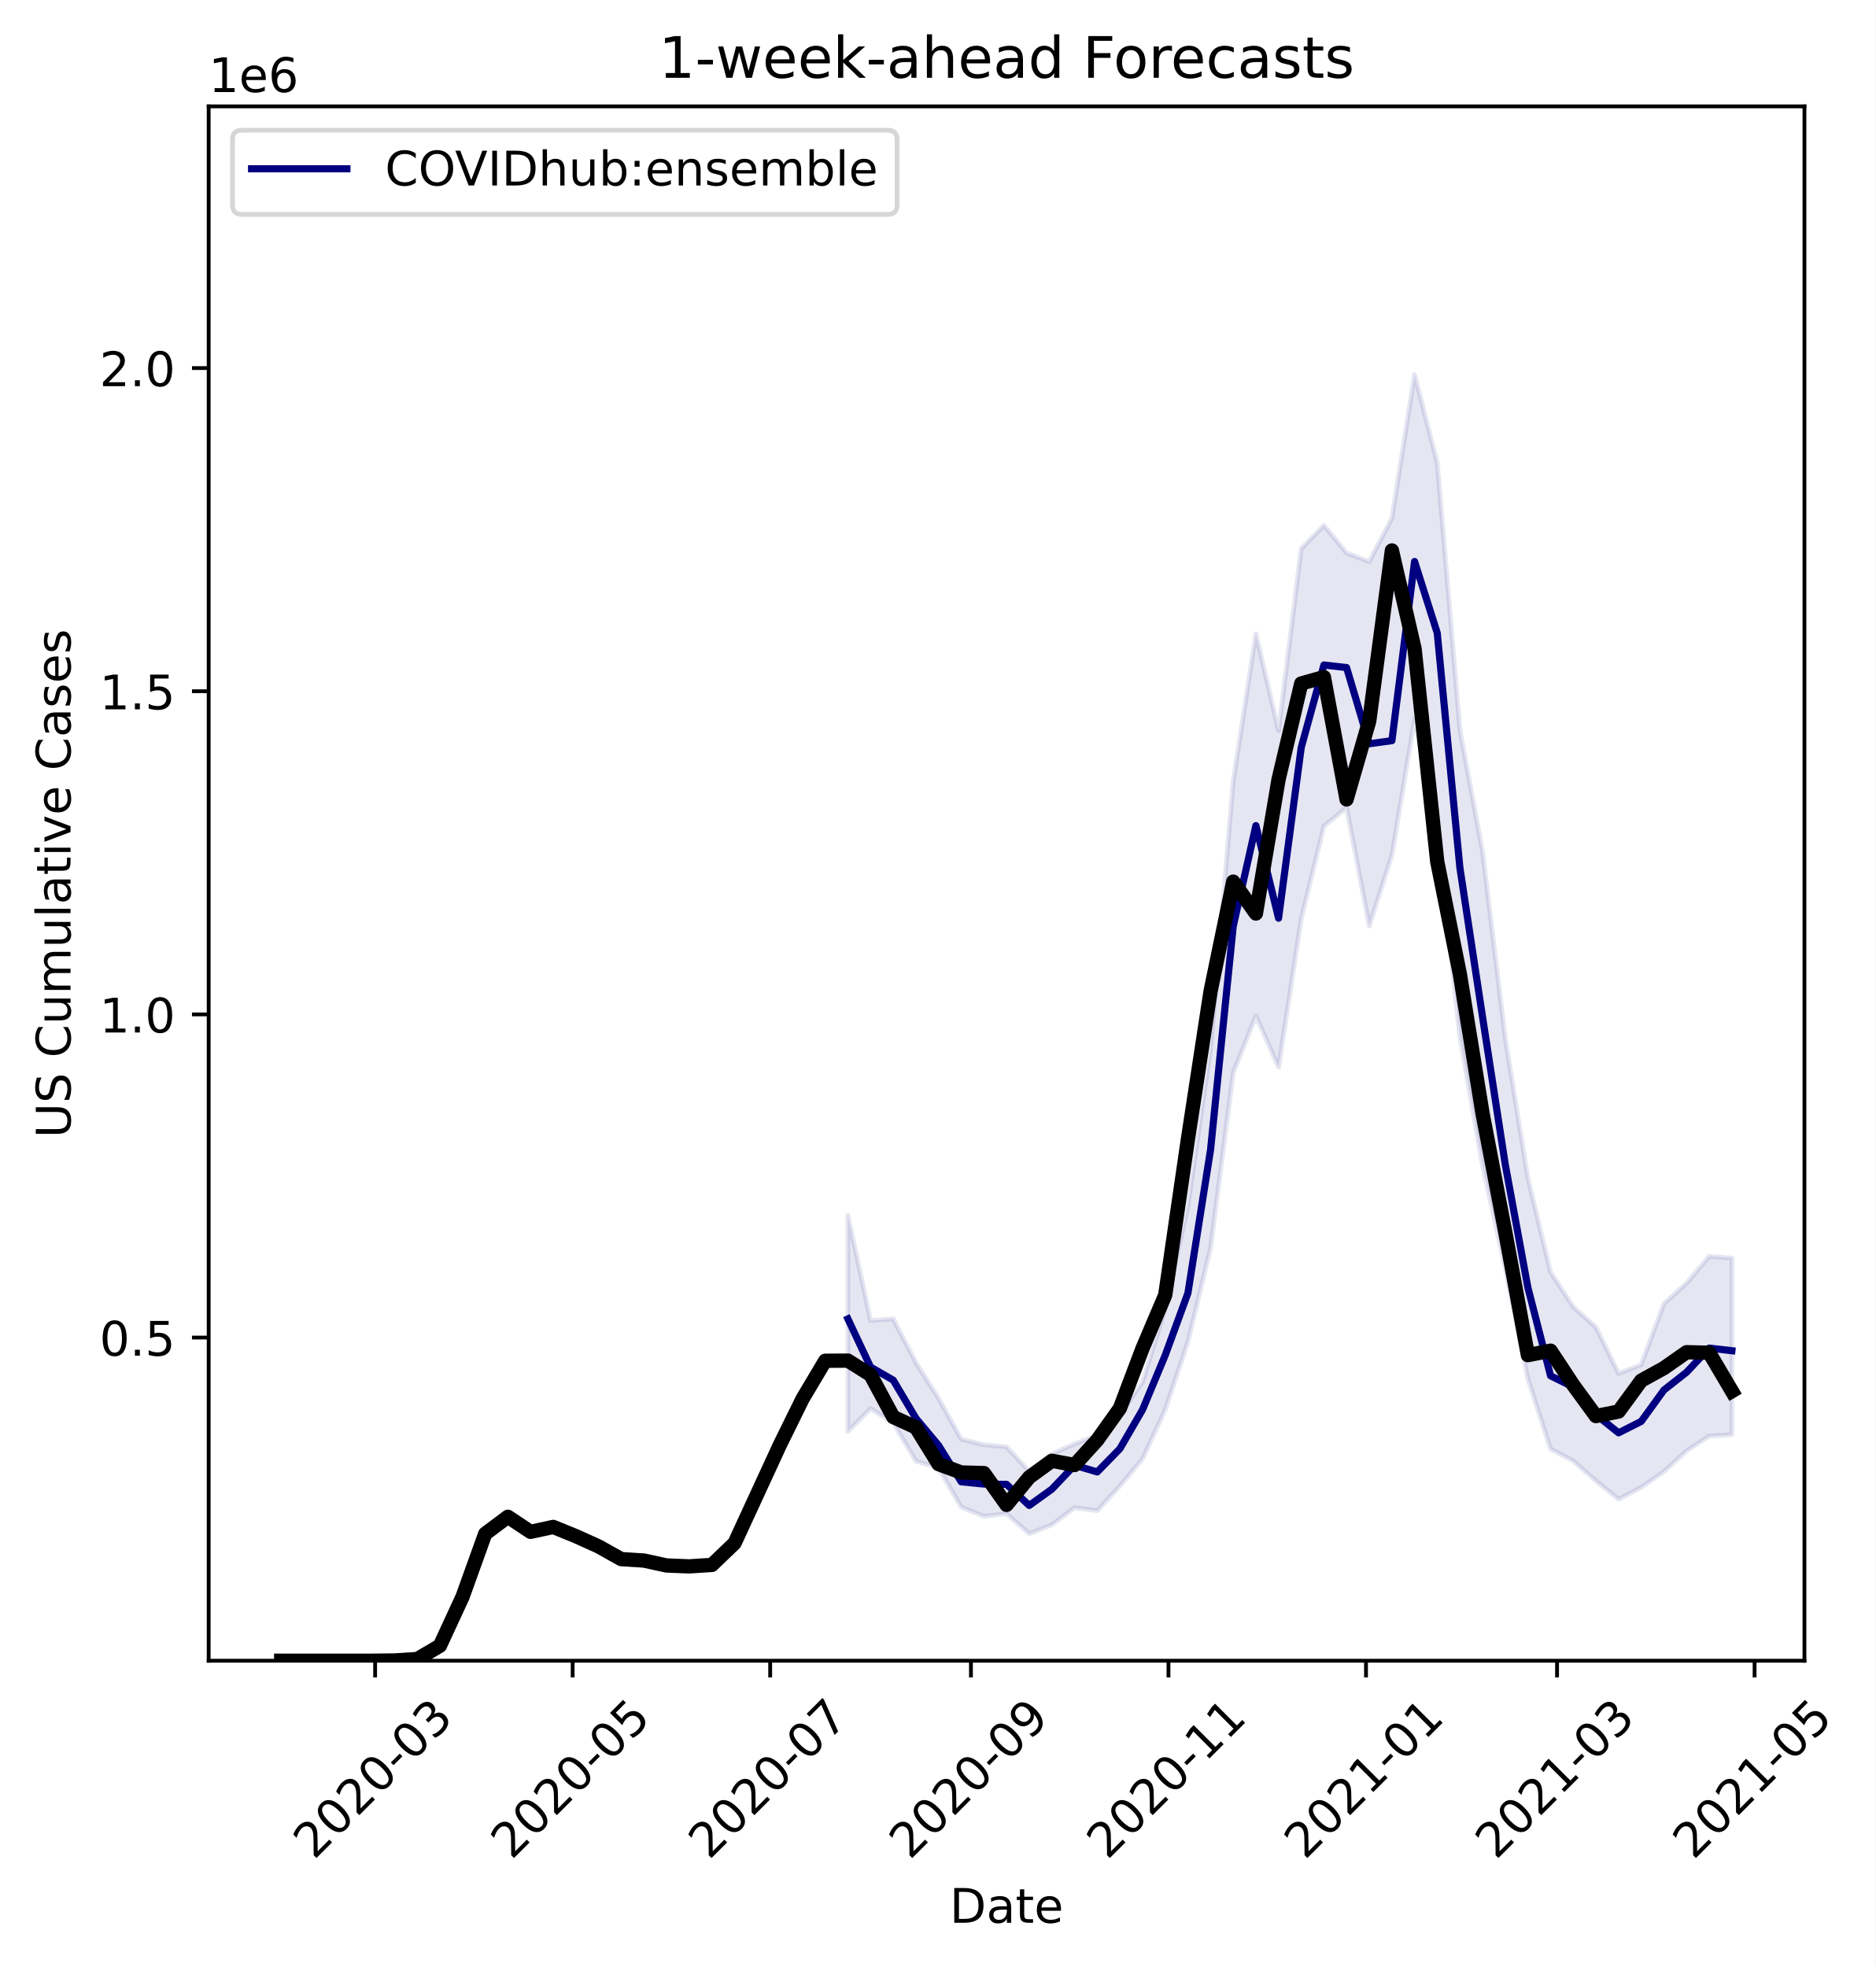
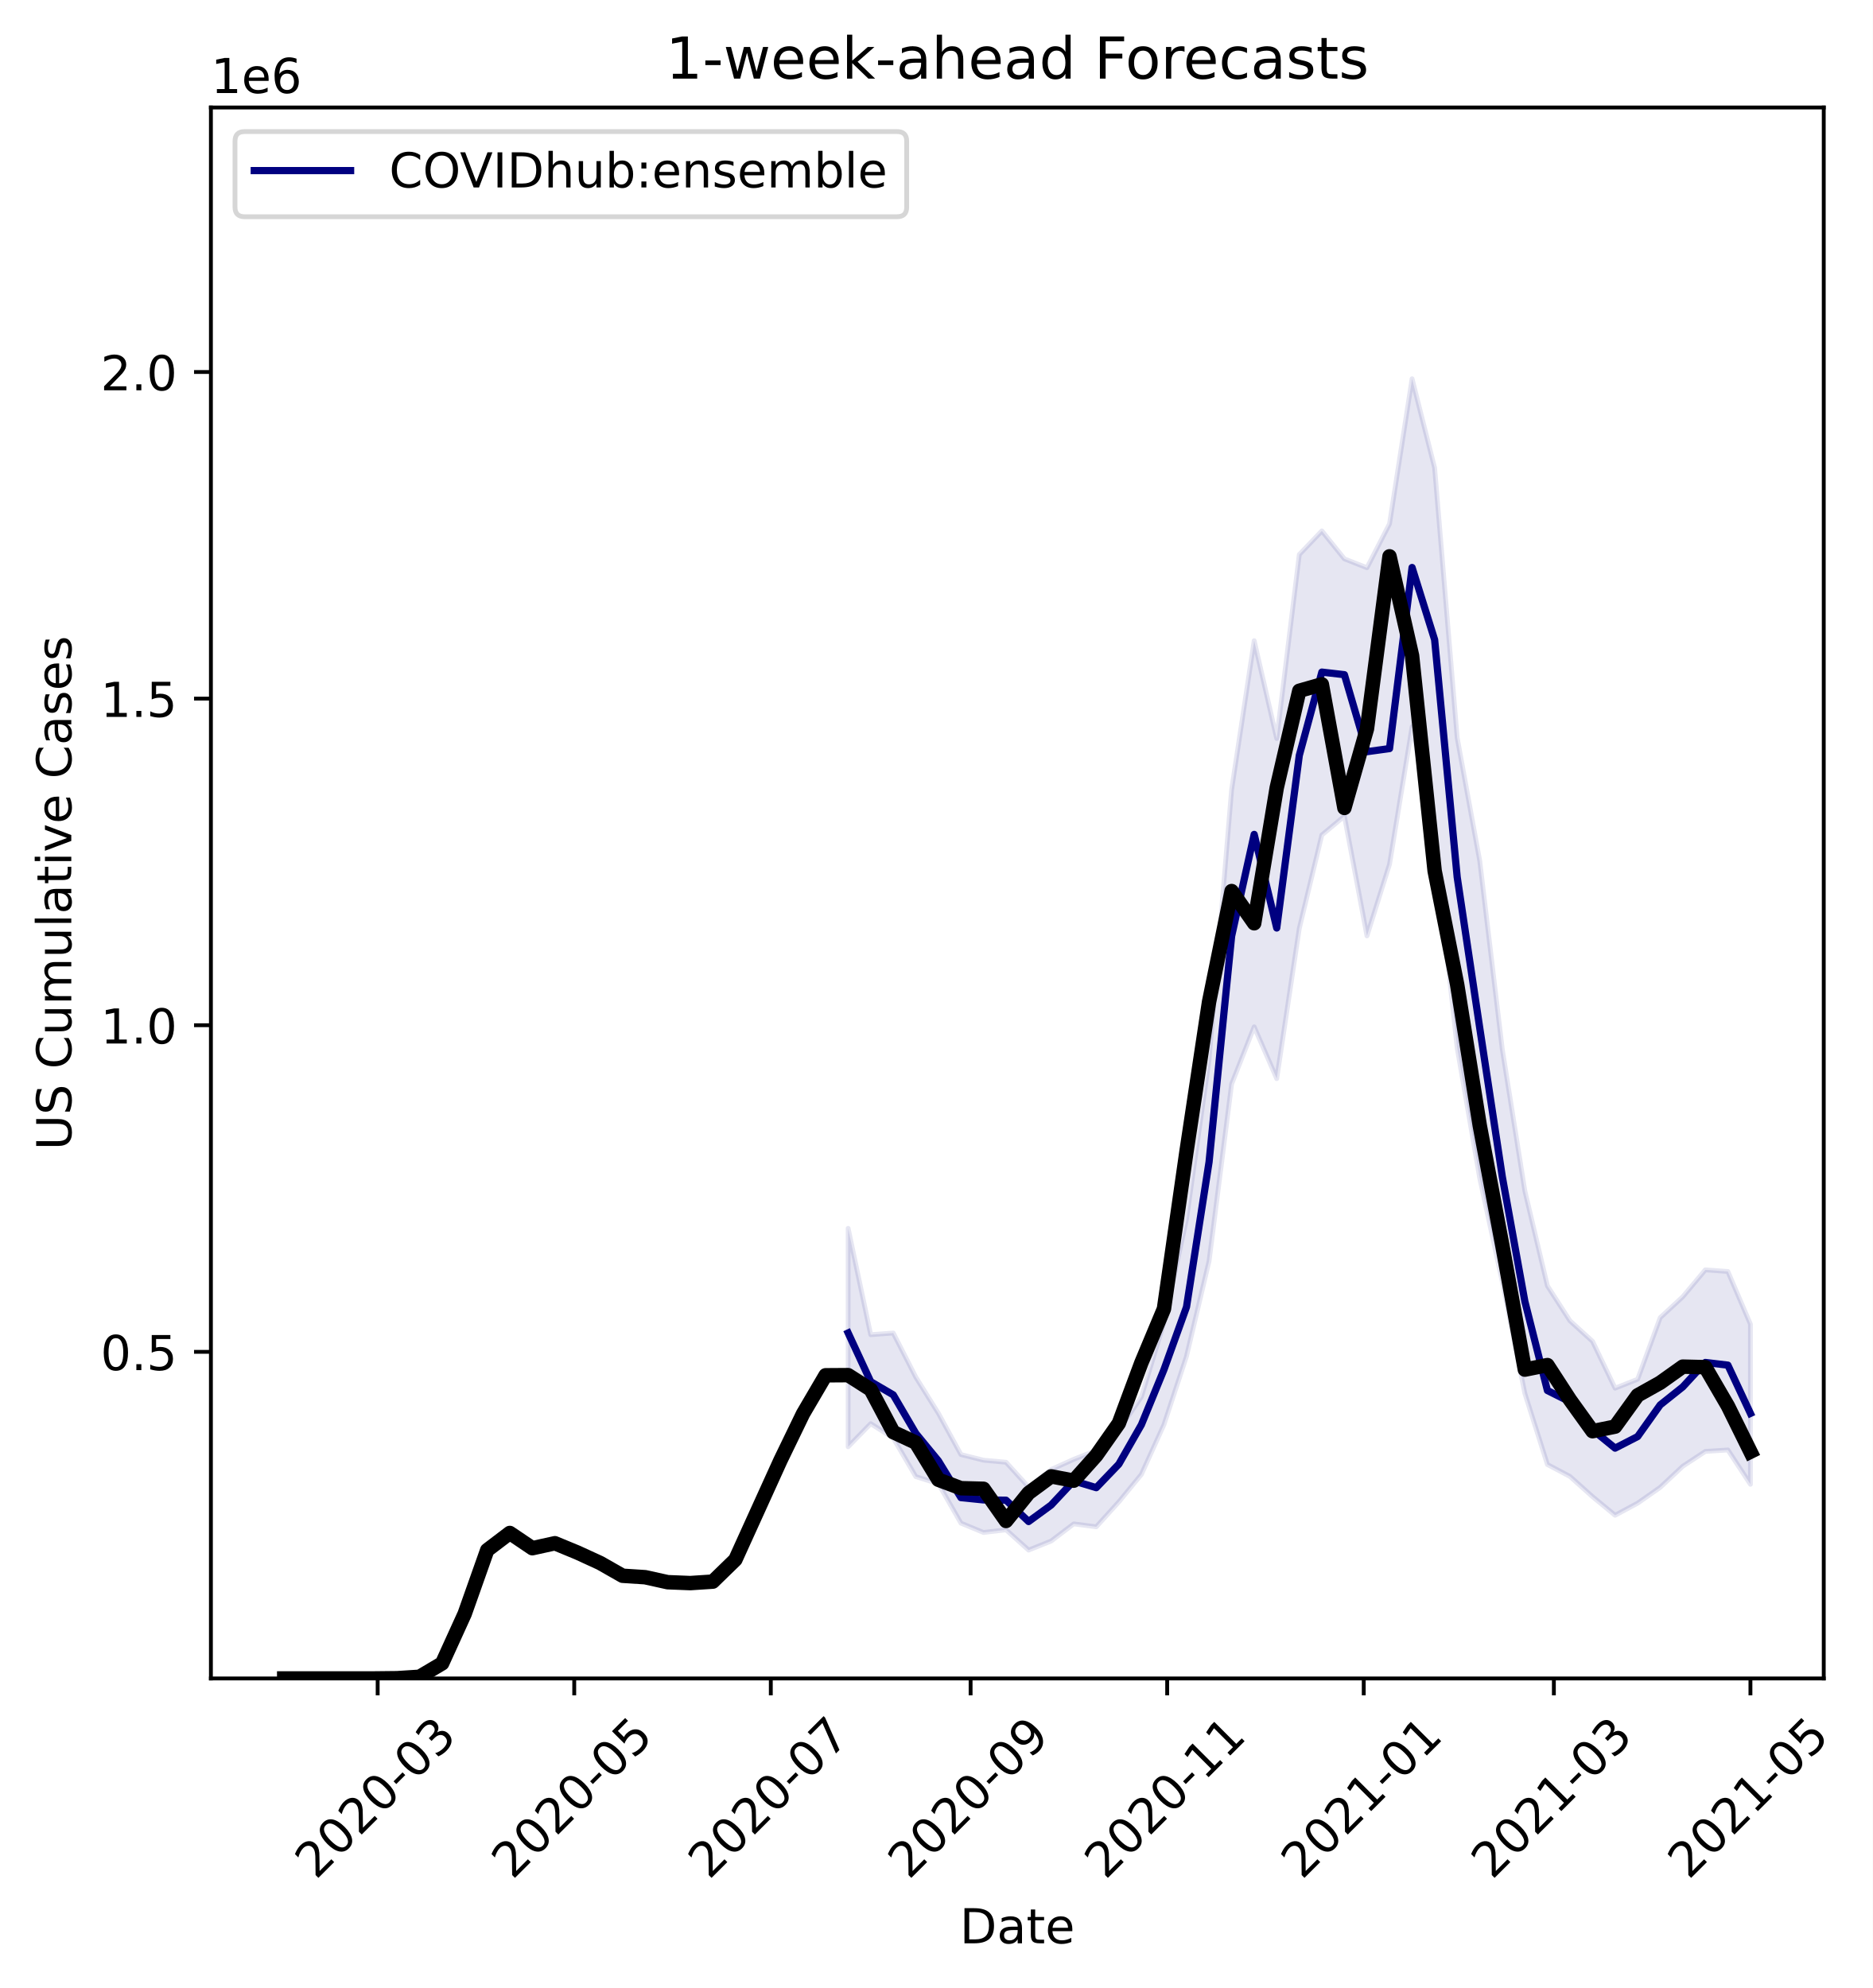
- <svg xmlns="http://www.w3.org/2000/svg" xmlns:xlink="http://www.w3.org/1999/xlink" height="412.745pt" version="1.1" viewBox="0 0 393.513 412.745" width="393.513pt">
+ <svg xmlns="http://www.w3.org/2000/svg" xmlns:xlink="http://www.w3.org/1999/xlink" height="412.745pt" version="1.1" viewBox="0 0 388.757 412.745" width="388.757pt">
  <defs>
    <style type="text/css">
*{stroke-linecap:butt;stroke-linejoin:round;}
  </style>
  </defs>
  <g id="figure_1">
    <g id="patch_1">
-       <path d="M 0 412.745  L 393.513 412.745  L 393.513 0  L 0 0  z " style="fill:#ffffff;" />
+       <path d="M 0 412.745  L 388.757 412.745  L 388.757 0  L 0 0  z " style="fill:#ffffff;" />
    </g>
    <g id="axes_1">
      <g id="patch_2">
        <path d="M 43.781 348.478  L 378.581 348.478  L 378.581 22.318  L 43.781 22.318  z " style="fill:#ffffff;" />
      </g>
      <g id="PolyCollection_1">
        <defs>
-           <path d="M 177.891 -157.714  L 177.891 -112.372  L 182.647 -117.167  L 187.403 -114.173  L 192.159 -106.17  L 196.914 -104.702  L 201.67 -96.515  L 206.426 -94.575  L 211.181 -95.128  L 215.937 -90.917  L 220.693 -92.799  L 225.448 -96.36  L 230.204 -95.753  L 234.96 -100.93  L 239.715 -106.634  L 244.471 -116.962  L 249.227 -131.155  L 253.982 -150.92  L 258.738 -187.67  L 263.494 -199.562  L 268.249 -188.794  L 273.005 -219.983  L 277.761 -239.383  L 282.516 -243.295  L 287.272 -218.435  L 292.028 -233.295  L 296.784 -261.862  L 301.539 -238.003  L 306.295 -195.177  L 311.051 -168.107  L 315.806 -146.603  L 320.562 -123.44  L 325.318 -108.684  L 330.073 -106.205  L 334.829 -102.007  L 339.585 -98.149  L 344.34 -100.663  L 349.096 -103.94  L 353.852 -108.319  L 358.607 -111.405  L 363.363 -111.704  L 363.363 -148.757  L 363.363 -148.757  L 358.607 -149.104  L 353.852 -143.515  L 349.096 -139.18  L 344.34 -126.391  L 339.585 -124.533  L 334.829 -134.264  L 330.073 -138.519  L 325.318 -145.779  L 320.562 -165.485  L 315.806 -194.884  L 311.051 -233.999  L 306.295 -259.576  L 301.539 -315.601  L 296.784 -334.113  L 292.028 -303.981  L 287.272 -294.872  L 282.516 -296.713  L 277.761 -302.519  L 273.005 -297.613  L 268.249 -259.398  L 263.494 -279.73  L 258.738 -248.793  L 253.982 -192.718  L 249.227 -159.62  L 244.471 -138.123  L 239.715 -122.75  L 234.96 -115.833  L 230.204 -111.605  L 225.448 -109.765  L 220.693 -107.646  L 215.937 -104.001  L 211.181 -109.154  L 206.426 -109.584  L 201.67 -110.758  L 196.914 -119.321  L 192.159 -126.817  L 187.403 -135.984  L 182.647 -135.639  L 177.891 -157.714  z " id="m839f151aa2" style="stroke:#000080;stroke-opacity:0.1;" />
+           <path d="M 176.062 -157.714  L 176.062 -112.372  L 180.745 -117.167  L 185.427 -114.173  L 190.11 -106.17  L 194.792 -104.702  L 199.475 -96.515  L 204.157 -94.575  L 208.84 -95.128  L 213.523 -90.917  L 218.205 -92.799  L 222.888 -96.36  L 227.57 -95.753  L 232.253 -100.93  L 236.935 -106.634  L 241.618 -116.962  L 246.3 -131.155  L 250.983 -150.92  L 255.665 -187.67  L 260.348 -199.562  L 265.03 -188.794  L 269.713 -219.983  L 274.395 -239.383  L 279.078 -243.295  L 283.76 -218.435  L 288.443 -233.295  L 293.125 -261.862  L 297.808 -238.003  L 302.49 -195.177  L 307.173 -168.107  L 311.855 -146.603  L 316.538 -123.44  L 321.22 -108.684  L 325.903 -106.205  L 330.585 -102.007  L 335.268 -98.149  L 339.95 -100.663  L 344.633 -103.94  L 349.316 -108.319  L 353.998 -111.405  L 358.681 -111.704  L 363.363 -104.575  L 363.363 -137.82  L 363.363 -137.82  L 358.681 -148.757  L 353.998 -149.104  L 349.316 -143.515  L 344.633 -139.18  L 339.95 -126.391  L 335.268 -124.533  L 330.585 -134.264  L 325.903 -138.519  L 321.22 -145.779  L 316.538 -165.485  L 311.855 -194.884  L 307.173 -233.999  L 302.49 -259.576  L 297.808 -315.601  L 293.125 -334.113  L 288.443 -303.981  L 283.76 -294.872  L 279.078 -296.713  L 274.395 -302.519  L 269.713 -297.613  L 265.03 -259.398  L 260.348 -279.73  L 255.665 -248.793  L 250.983 -192.718  L 246.3 -159.62  L 241.618 -138.123  L 236.935 -122.75  L 232.253 -115.833  L 227.57 -111.605  L 222.888 -109.765  L 218.205 -107.646  L 213.523 -104.001  L 208.84 -109.154  L 204.157 -109.584  L 199.475 -110.758  L 194.792 -119.321  L 190.11 -126.817  L 185.427 -135.984  L 180.745 -135.639  L 176.062 -157.714  z " id="m7593f3e2e0" style="stroke:#000080;stroke-opacity:0.1;" />
        </defs>
-         <g clip-path="url(#p45ef5b213b)">
-           <use style="fill:#000080;fill-opacity:0.1;stroke:#000080;stroke-opacity:0.1;" x="0" xlink:href="#m839f151aa2" y="412.745" />
+         <g clip-path="url(#p9caef041c2)">
+           <use style="fill:#000080;fill-opacity:0.1;stroke:#000080;stroke-opacity:0.1;" x="0" xlink:href="#m7593f3e2e0" y="412.745" />
        </g>
      </g>
      <g id="matplotlib.axis_1">
        <g id="xtick_1">
          <g id="line2d_1">
            <defs>
-               <path d="M 0 0  L 0 3.5  " id="mdf94b80041" style="stroke:#000000;stroke-width:0.8;" />
-             </defs>
-             <g>
-               <use style="stroke:#000000;stroke-width:0.8;" x="78.702" xlink:href="#mdf94b80041" y="348.478" />
+               <path d="M 0 0  L 0 3.5  " id="m4b8c691e46" style="stroke:#000000;stroke-width:0.8;" />
+             </defs>
+             <g>
+               <use style="stroke:#000000;stroke-width:0.8;" x="78.398" xlink:href="#m4b8c691e46" y="348.478" />
            </g>
          </g>
          <g id="text_1">
            <defs>
              <path d="M 19.188 8.297  L 53.609 8.297  L 53.609 0  L 7.328 0  L 7.328 8.297  Q 12.938 14.109 22.625 23.891  Q 32.328 33.688 34.812 36.531  Q 39.547 41.844 41.422 45.531  Q 43.312 49.219 43.312 52.781  Q 43.312 58.594 39.234 62.25  Q 35.156 65.922 28.609 65.922  Q 23.969 65.922 18.812 64.312  Q 13.672 62.703 7.812 59.422  L 7.812 69.391  Q 13.766 71.781 18.938 73  Q 24.125 74.219 28.422 74.219  Q 39.75 74.219 46.484 68.547  Q 53.219 62.891 53.219 53.422  Q 53.219 48.922 51.531 44.891  Q 49.859 40.875 45.406 35.406  Q 44.188 33.984 37.641 27.219  Q 31.109 20.453 19.188 8.297  z " id="DejaVuSans-50" />
              <path d="M 31.781 66.406  Q 24.172 66.406 20.328 58.906  Q 16.5 51.422 16.5 36.375  Q 16.5 21.391 20.328 13.891  Q 24.172 6.391 31.781 6.391  Q 39.453 6.391 43.281 13.891  Q 47.125 21.391 47.125 36.375  Q 47.125 51.422 43.281 58.906  Q 39.453 66.406 31.781 66.406  z M 31.781 74.219  Q 44.047 74.219 50.516 64.516  Q 56.984 54.828 56.984 36.375  Q 56.984 17.969 50.516 8.266  Q 44.047 -1.422 31.781 -1.422  Q 19.531 -1.422 13.062 8.266  Q 6.594 17.969 6.594 36.375  Q 6.594 54.828 13.062 64.516  Q 19.531 74.219 31.781 74.219  z " id="DejaVuSans-48" />
              <path d="M 4.891 31.391  L 31.203 31.391  L 31.203 23.391  L 4.891 23.391  z " id="DejaVuSans-45" />
              <path d="M 40.578 39.312  Q 47.656 37.797 51.625 33  Q 55.609 28.219 55.609 21.188  Q 55.609 10.406 48.188 4.484  Q 40.766 -1.422 27.094 -1.422  Q 22.516 -1.422 17.656 -0.516  Q 12.797 0.391 7.625 2.203  L 7.625 11.719  Q 11.719 9.328 16.594 8.109  Q 21.484 6.891 26.812 6.891  Q 36.078 6.891 40.938 10.547  Q 45.797 14.203 45.797 21.188  Q 45.797 27.641 41.281 31.266  Q 36.766 34.906 28.719 34.906  L 20.219 34.906  L 20.219 43.016  L 29.109 43.016  Q 36.375 43.016 40.234 45.922  Q 44.094 48.828 44.094 54.297  Q 44.094 59.906 40.109 62.906  Q 36.141 65.922 28.719 65.922  Q 24.656 65.922 20.016 65.031  Q 15.375 64.156 9.812 62.312  L 9.812 71.094  Q 15.438 72.656 20.344 73.438  Q 25.25 74.219 29.594 74.219  Q 40.828 74.219 47.359 69.109  Q 53.906 64.016 53.906 55.328  Q 53.906 49.266 50.438 45.094  Q 46.969 40.922 40.578 39.312  z " id="DejaVuSans-51" />
            </defs>
-             <g transform="translate(65.88026 390.3959)rotate(-45)scale(0.1 -0.1)">
+             <g transform="translate(65.57715 390.3959)rotate(-45)scale(0.1 -0.1)">
              <use xlink:href="#DejaVuSans-50" />
              <use x="63.623" xlink:href="#DejaVuSans-48" />
              <use x="127.246" xlink:href="#DejaVuSans-50" />
              <use x="190.869" xlink:href="#DejaVuSans-48" />
              <use x="254.492" xlink:href="#DejaVuSans-45" />
              <use x="290.576" xlink:href="#DejaVuSans-48" />
              <use x="354.199" xlink:href="#DejaVuSans-51" />
            </g>
          </g>
        </g>
        <g id="xtick_2">
          <g id="line2d_2">
            <g>
-               <use style="stroke:#000000;stroke-width:0.8;" x="120.144" xlink:href="#mdf94b80041" y="348.478" />
+               <use style="stroke:#000000;stroke-width:0.8;" x="119.203" xlink:href="#m4b8c691e46" y="348.478" />
            </g>
          </g>
          <g id="text_2">
            <defs>
              <path d="M 10.797 72.906  L 49.516 72.906  L 49.516 64.594  L 19.828 64.594  L 19.828 46.734  Q 21.969 47.469 24.109 47.828  Q 26.266 48.188 28.422 48.188  Q 40.625 48.188 47.75 41.5  Q 54.891 34.812 54.891 23.391  Q 54.891 11.625 47.562 5.094  Q 40.234 -1.422 26.906 -1.422  Q 22.312 -1.422 17.547 -0.641  Q 12.797 0.141 7.719 1.703  L 7.719 11.625  Q 12.109 9.234 16.797 8.062  Q 21.484 6.891 26.703 6.891  Q 35.156 6.891 40.078 11.328  Q 45.016 15.766 45.016 23.391  Q 45.016 31 40.078 35.438  Q 35.156 39.891 26.703 39.891  Q 22.75 39.891 18.812 39.016  Q 14.891 38.141 10.797 36.281  z " id="DejaVuSans-53" />
            </defs>
-             <g transform="translate(107.3226 390.3959)rotate(-45)scale(0.1 -0.1)">
+             <g transform="translate(106.3819 390.3959)rotate(-45)scale(0.1 -0.1)">
              <use xlink:href="#DejaVuSans-50" />
              <use x="63.623" xlink:href="#DejaVuSans-48" />
              <use x="127.246" xlink:href="#DejaVuSans-50" />
              <use x="190.869" xlink:href="#DejaVuSans-48" />
              <use x="254.492" xlink:href="#DejaVuSans-45" />
              <use x="290.576" xlink:href="#DejaVuSans-48" />
              <use x="354.199" xlink:href="#DejaVuSans-53" />
            </g>
          </g>
        </g>
        <g id="xtick_3">
          <g id="line2d_3">
            <g>
-               <use style="stroke:#000000;stroke-width:0.8;" x="161.586" xlink:href="#mdf94b80041" y="348.478" />
+               <use style="stroke:#000000;stroke-width:0.8;" x="160.008" xlink:href="#m4b8c691e46" y="348.478" />
            </g>
          </g>
          <g id="text_3">
            <defs>
              <path d="M 8.203 72.906  L 55.078 72.906  L 55.078 68.703  L 28.609 0  L 18.312 0  L 43.219 64.594  L 8.203 64.594  z " id="DejaVuSans-55" />
            </defs>
-             <g transform="translate(148.765 390.3959)rotate(-45)scale(0.1 -0.1)">
+             <g transform="translate(147.1867 390.3959)rotate(-45)scale(0.1 -0.1)">
              <use xlink:href="#DejaVuSans-50" />
              <use x="63.623" xlink:href="#DejaVuSans-48" />
              <use x="127.246" xlink:href="#DejaVuSans-50" />
              <use x="190.869" xlink:href="#DejaVuSans-48" />
              <use x="254.492" xlink:href="#DejaVuSans-45" />
              <use x="290.576" xlink:href="#DejaVuSans-48" />
              <use x="354.199" xlink:href="#DejaVuSans-55" />
            </g>
          </g>
        </g>
        <g id="xtick_4">
          <g id="line2d_4">
            <g>
-               <use style="stroke:#000000;stroke-width:0.8;" x="203.708" xlink:href="#mdf94b80041" y="348.478" />
+               <use style="stroke:#000000;stroke-width:0.8;" x="201.482" xlink:href="#m4b8c691e46" y="348.478" />
            </g>
          </g>
          <g id="text_4">
            <defs>
              <path d="M 10.984 1.516  L 10.984 10.5  Q 14.703 8.734 18.5 7.812  Q 22.312 6.891 25.984 6.891  Q 35.75 6.891 40.891 13.453  Q 46.047 20.016 46.781 33.406  Q 43.953 29.203 39.594 26.953  Q 35.25 24.703 29.984 24.703  Q 19.047 24.703 12.672 31.312  Q 6.297 37.938 6.297 49.422  Q 6.297 60.641 12.938 67.422  Q 19.578 74.219 30.609 74.219  Q 43.266 74.219 49.922 64.516  Q 56.594 54.828 56.594 36.375  Q 56.594 19.141 48.406 8.859  Q 40.234 -1.422 26.422 -1.422  Q 22.703 -1.422 18.891 -0.688  Q 15.094 0.047 10.984 1.516  z M 30.609 32.422  Q 37.25 32.422 41.125 36.953  Q 45.016 41.5 45.016 49.422  Q 45.016 57.281 41.125 61.844  Q 37.25 66.406 30.609 66.406  Q 23.969 66.406 20.094 61.844  Q 16.219 57.281 16.219 49.422  Q 16.219 41.5 20.094 36.953  Q 23.969 32.422 30.609 32.422  z " id="DejaVuSans-57" />
            </defs>
-             <g transform="translate(190.8868 390.3959)rotate(-45)scale(0.1 -0.1)">
+             <g transform="translate(188.6605 390.3959)rotate(-45)scale(0.1 -0.1)">
              <use xlink:href="#DejaVuSans-50" />
              <use x="63.623" xlink:href="#DejaVuSans-48" />
              <use x="127.246" xlink:href="#DejaVuSans-50" />
              <use x="190.869" xlink:href="#DejaVuSans-48" />
              <use x="254.492" xlink:href="#DejaVuSans-45" />
              <use x="290.576" xlink:href="#DejaVuSans-48" />
              <use x="354.199" xlink:href="#DejaVuSans-57" />
            </g>
          </g>
        </g>
        <g id="xtick_5">
          <g id="line2d_5">
            <g>
-               <use style="stroke:#000000;stroke-width:0.8;" x="245.15" xlink:href="#mdf94b80041" y="348.478" />
+               <use style="stroke:#000000;stroke-width:0.8;" x="242.287" xlink:href="#m4b8c691e46" y="348.478" />
            </g>
          </g>
          <g id="text_5">
            <defs>
              <path d="M 12.406 8.297  L 28.516 8.297  L 28.516 63.922  L 10.984 60.406  L 10.984 69.391  L 28.422 72.906  L 38.281 72.906  L 38.281 8.297  L 54.391 8.297  L 54.391 0  L 12.406 0  z " id="DejaVuSans-49" />
            </defs>
-             <g transform="translate(232.3291 390.3959)rotate(-45)scale(0.1 -0.1)">
+             <g transform="translate(229.4653 390.3959)rotate(-45)scale(0.1 -0.1)">
              <use xlink:href="#DejaVuSans-50" />
              <use x="63.623" xlink:href="#DejaVuSans-48" />
              <use x="127.246" xlink:href="#DejaVuSans-50" />
              <use x="190.869" xlink:href="#DejaVuSans-48" />
              <use x="254.492" xlink:href="#DejaVuSans-45" />
              <use x="290.576" xlink:href="#DejaVuSans-49" />
              <use x="354.199" xlink:href="#DejaVuSans-49" />
            </g>
          </g>
        </g>
        <g id="xtick_6">
          <g id="line2d_6">
            <g>
-               <use style="stroke:#000000;stroke-width:0.8;" x="286.593" xlink:href="#mdf94b80041" y="348.478" />
+               <use style="stroke:#000000;stroke-width:0.8;" x="283.091" xlink:href="#m4b8c691e46" y="348.478" />
            </g>
          </g>
          <g id="text_6">
-             <g transform="translate(273.7715 390.3959)rotate(-45)scale(0.1 -0.1)">
+             <g transform="translate(270.2701 390.3959)rotate(-45)scale(0.1 -0.1)">
              <use xlink:href="#DejaVuSans-50" />
              <use x="63.623" xlink:href="#DejaVuSans-48" />
              <use x="127.246" xlink:href="#DejaVuSans-50" />
              <use x="190.869" xlink:href="#DejaVuSans-49" />
              <use x="254.492" xlink:href="#DejaVuSans-45" />
              <use x="290.576" xlink:href="#DejaVuSans-48" />
              <use x="354.199" xlink:href="#DejaVuSans-49" />
            </g>
          </g>
        </g>
        <g id="xtick_7">
          <g id="line2d_7">
            <g>
-               <use style="stroke:#000000;stroke-width:0.8;" x="326.676" xlink:href="#mdf94b80041" y="348.478" />
+               <use style="stroke:#000000;stroke-width:0.8;" x="322.558" xlink:href="#m4b8c691e46" y="348.478" />
            </g>
          </g>
          <g id="text_7">
-             <g transform="translate(313.8551 390.3959)rotate(-45)scale(0.1 -0.1)">
+             <g transform="translate(309.737 390.3959)rotate(-45)scale(0.1 -0.1)">
              <use xlink:href="#DejaVuSans-50" />
              <use x="63.623" xlink:href="#DejaVuSans-48" />
              <use x="127.246" xlink:href="#DejaVuSans-50" />
              <use x="190.869" xlink:href="#DejaVuSans-49" />
              <use x="254.492" xlink:href="#DejaVuSans-45" />
              <use x="290.576" xlink:href="#DejaVuSans-48" />
              <use x="354.199" xlink:href="#DejaVuSans-51" />
            </g>
          </g>
        </g>
        <g id="xtick_8">
          <g id="line2d_8">
            <g>
-               <use style="stroke:#000000;stroke-width:0.8;" x="368.119" xlink:href="#mdf94b80041" y="348.478" />
+               <use style="stroke:#000000;stroke-width:0.8;" x="363.363" xlink:href="#m4b8c691e46" y="348.478" />
            </g>
          </g>
          <g id="text_8">
-             <g transform="translate(355.2975 390.3959)rotate(-45)scale(0.1 -0.1)">
+             <g transform="translate(350.5418 390.3959)rotate(-45)scale(0.1 -0.1)">
              <use xlink:href="#DejaVuSans-50" />
              <use x="63.623" xlink:href="#DejaVuSans-48" />
              <use x="127.246" xlink:href="#DejaVuSans-50" />
              <use x="190.869" xlink:href="#DejaVuSans-49" />
              <use x="254.492" xlink:href="#DejaVuSans-45" />
              <use x="290.576" xlink:href="#DejaVuSans-48" />
              <use x="354.199" xlink:href="#DejaVuSans-53" />
            </g>
          </g>
        </g>
        <g id="text_9">
          <defs>
            <path d="M 19.672 64.797  L 19.672 8.109  L 31.594 8.109  Q 46.688 8.109 53.688 14.938  Q 60.688 21.781 60.688 36.531  Q 60.688 51.172 53.688 57.984  Q 46.688 64.797 31.594 64.797  z M 9.812 72.906  L 30.078 72.906  Q 51.266 72.906 61.172 64.094  Q 71.094 55.281 71.094 36.531  Q 71.094 17.672 61.125 8.828  Q 51.172 0 30.078 0  L 9.812 0  z " id="DejaVuSans-68" />
            <path d="M 34.281 27.484  Q 23.391 27.484 19.188 25  Q 14.984 22.516 14.984 16.5  Q 14.984 11.719 18.141 8.906  Q 21.297 6.109 26.703 6.109  Q 34.188 6.109 38.703 11.406  Q 43.219 16.703 43.219 25.484  L 43.219 27.484  z M 52.203 31.203  L 52.203 0  L 43.219 0  L 43.219 8.297  Q 40.141 3.328 35.547 0.953  Q 30.953 -1.422 24.312 -1.422  Q 15.922 -1.422 10.953 3.297  Q 6 8.016 6 15.922  Q 6 25.141 12.172 29.828  Q 18.359 34.516 30.609 34.516  L 43.219 34.516  L 43.219 35.406  Q 43.219 41.609 39.141 45  Q 35.062 48.391 27.688 48.391  Q 23 48.391 18.547 47.266  Q 14.109 46.141 10.016 43.891  L 10.016 52.203  Q 14.938 54.109 19.578 55.047  Q 24.219 56 28.609 56  Q 40.484 56 46.344 49.844  Q 52.203 43.703 52.203 31.203  z " id="DejaVuSans-97" />
            <path d="M 18.312 70.219  L 18.312 54.688  L 36.812 54.688  L 36.812 47.703  L 18.312 47.703  L 18.312 18.016  Q 18.312 11.328 20.141 9.422  Q 21.969 7.516 27.594 7.516  L 36.812 7.516  L 36.812 0  L 27.594 0  Q 17.188 0 13.234 3.875  Q 9.281 7.766 9.281 18.016  L 9.281 47.703  L 2.688 47.703  L 2.688 54.688  L 9.281 54.688  L 9.281 70.219  z " id="DejaVuSans-116" />
            <path d="M 56.203 29.594  L 56.203 25.203  L 14.891 25.203  Q 15.484 15.922 20.484 11.062  Q 25.484 6.203 34.422 6.203  Q 39.594 6.203 44.453 7.469  Q 49.312 8.734 54.109 11.281  L 54.109 2.781  Q 49.266 0.734 44.188 -0.344  Q 39.109 -1.422 33.891 -1.422  Q 20.797 -1.422 13.156 6.188  Q 5.516 13.812 5.516 26.812  Q 5.516 40.234 12.766 48.109  Q 20.016 56 32.328 56  Q 43.359 56 49.781 48.891  Q 56.203 41.797 56.203 29.594  z M 47.219 32.234  Q 47.125 39.594 43.094 43.984  Q 39.062 48.391 32.422 48.391  Q 24.906 48.391 20.391 44.141  Q 15.875 39.891 15.188 32.172  z " id="DejaVuSans-101" />
          </defs>
          <g transform="translate(199.2305 403.4649)scale(0.1 -0.1)">
            <use xlink:href="#DejaVuSans-68" />
            <use x="77.002" xlink:href="#DejaVuSans-97" />
            <use x="138.281" xlink:href="#DejaVuSans-116" />
            <use x="177.49" xlink:href="#DejaVuSans-101" />
          </g>
        </g>
      </g>
      <g id="matplotlib.axis_2">
        <g id="ytick_1">
          <g id="line2d_9">
            <defs>
-               <path d="M 0 0  L -3.5 0  " id="m26a8813587" style="stroke:#000000;stroke-width:0.8;" />
-             </defs>
-             <g>
-               <use style="stroke:#000000;stroke-width:0.8;" x="43.781" xlink:href="#m26a8813587" y="280.667" />
+               <path d="M 0 0  L -3.5 0  " id="m5f2f788aa9" style="stroke:#000000;stroke-width:0.8;" />
+             </defs>
+             <g>
+               <use style="stroke:#000000;stroke-width:0.8;" x="43.781" xlink:href="#m5f2f788aa9" y="280.667" />
            </g>
          </g>
          <g id="text_10">
            <defs>
              <path d="M 10.688 12.406  L 21 12.406  L 21 0  L 10.688 0  z " id="DejaVuSans-46" />
            </defs>
            <g transform="translate(20.87813 284.4658)scale(0.1 -0.1)">
              <use xlink:href="#DejaVuSans-48" />
              <use x="63.623" xlink:href="#DejaVuSans-46" />
              <use x="95.41" xlink:href="#DejaVuSans-53" />
            </g>
          </g>
        </g>
        <g id="ytick_2">
          <g id="line2d_10">
            <g>
-               <use style="stroke:#000000;stroke-width:0.8;" x="43.781" xlink:href="#m26a8813587" y="212.855" />
+               <use style="stroke:#000000;stroke-width:0.8;" x="43.781" xlink:href="#m5f2f788aa9" y="212.855" />
            </g>
          </g>
          <g id="text_11">
            <g transform="translate(20.87813 216.6541)scale(0.1 -0.1)">
              <use xlink:href="#DejaVuSans-49" />
              <use x="63.623" xlink:href="#DejaVuSans-46" />
              <use x="95.41" xlink:href="#DejaVuSans-48" />
            </g>
          </g>
        </g>
        <g id="ytick_3">
          <g id="line2d_11">
            <g>
-               <use style="stroke:#000000;stroke-width:0.8;" x="43.781" xlink:href="#m26a8813587" y="145.043" />
+               <use style="stroke:#000000;stroke-width:0.8;" x="43.781" xlink:href="#m5f2f788aa9" y="145.043" />
            </g>
          </g>
          <g id="text_12">
            <g transform="translate(20.87813 148.8424)scale(0.1 -0.1)">
              <use xlink:href="#DejaVuSans-49" />
              <use x="63.623" xlink:href="#DejaVuSans-46" />
              <use x="95.41" xlink:href="#DejaVuSans-53" />
            </g>
          </g>
        </g>
        <g id="ytick_4">
          <g id="line2d_12">
            <g>
-               <use style="stroke:#000000;stroke-width:0.8;" x="43.781" xlink:href="#m26a8813587" y="77.232" />
+               <use style="stroke:#000000;stroke-width:0.8;" x="43.781" xlink:href="#m5f2f788aa9" y="77.232" />
            </g>
          </g>
          <g id="text_13">
            <g transform="translate(20.87813 81.03074)scale(0.1 -0.1)">
              <use xlink:href="#DejaVuSans-50" />
              <use x="63.623" xlink:href="#DejaVuSans-46" />
              <use x="95.41" xlink:href="#DejaVuSans-48" />
            </g>
          </g>
        </g>
        <g id="text_14">
          <defs>
            <path d="M 8.688 72.906  L 18.609 72.906  L 18.609 28.609  Q 18.609 16.891 22.844 11.734  Q 27.094 6.594 36.625 6.594  Q 46.094 6.594 50.344 11.734  Q 54.594 16.891 54.594 28.609  L 54.594 72.906  L 64.5 72.906  L 64.5 27.391  Q 64.5 13.141 57.438 5.859  Q 50.391 -1.422 36.625 -1.422  Q 22.797 -1.422 15.734 5.859  Q 8.688 13.141 8.688 27.391  z " id="DejaVuSans-85" />
            <path d="M 53.516 70.516  L 53.516 60.891  Q 47.906 63.578 42.922 64.891  Q 37.938 66.219 33.297 66.219  Q 25.25 66.219 20.875 63.094  Q 16.5 59.969 16.5 54.203  Q 16.5 49.359 19.406 46.891  Q 22.312 44.438 30.422 42.922  L 36.375 41.703  Q 47.406 39.594 52.656 34.297  Q 57.906 29 57.906 20.125  Q 57.906 9.516 50.797 4.047  Q 43.703 -1.422 29.984 -1.422  Q 24.812 -1.422 18.969 -0.25  Q 13.141 0.922 6.891 3.219  L 6.891 13.375  Q 12.891 10.016 18.656 8.297  Q 24.422 6.594 29.984 6.594  Q 38.422 6.594 43.016 9.906  Q 47.609 13.234 47.609 19.391  Q 47.609 24.75 44.312 27.781  Q 41.016 30.812 33.5 32.328  L 27.484 33.5  Q 16.453 35.688 11.516 40.375  Q 6.594 45.062 6.594 53.422  Q 6.594 63.094 13.406 68.656  Q 20.219 74.219 32.172 74.219  Q 37.312 74.219 42.625 73.281  Q 47.953 72.359 53.516 70.516  z " id="DejaVuSans-83" />
            <path id="DejaVuSans-32" />
            <path d="M 64.406 67.281  L 64.406 56.891  Q 59.422 61.531 53.781 63.812  Q 48.141 66.109 41.797 66.109  Q 29.297 66.109 22.656 58.469  Q 16.016 50.828 16.016 36.375  Q 16.016 21.969 22.656 14.328  Q 29.297 6.688 41.797 6.688  Q 48.141 6.688 53.781 8.984  Q 59.422 11.281 64.406 15.922  L 64.406 5.609  Q 59.234 2.094 53.438 0.328  Q 47.656 -1.422 41.219 -1.422  Q 24.656 -1.422 15.125 8.703  Q 5.609 18.844 5.609 36.375  Q 5.609 53.953 15.125 64.078  Q 24.656 74.219 41.219 74.219  Q 47.75 74.219 53.531 72.484  Q 59.328 70.75 64.406 67.281  z " id="DejaVuSans-67" />
            <path d="M 8.5 21.578  L 8.5 54.688  L 17.484 54.688  L 17.484 21.922  Q 17.484 14.156 20.5 10.266  Q 23.531 6.391 29.594 6.391  Q 36.859 6.391 41.078 11.031  Q 45.312 15.672 45.312 23.688  L 45.312 54.688  L 54.297 54.688  L 54.297 0  L 45.312 0  L 45.312 8.406  Q 42.047 3.422 37.719 1  Q 33.406 -1.422 27.688 -1.422  Q 18.266 -1.422 13.375 4.438  Q 8.5 10.297 8.5 21.578  z M 31.109 56  z " id="DejaVuSans-117" />
            <path d="M 52 44.188  Q 55.375 50.25 60.062 53.125  Q 64.75 56 71.094 56  Q 79.641 56 84.281 50.016  Q 88.922 44.047 88.922 33.016  L 88.922 0  L 79.891 0  L 79.891 32.719  Q 79.891 40.578 77.094 44.375  Q 74.312 48.188 68.609 48.188  Q 61.625 48.188 57.562 43.547  Q 53.516 38.922 53.516 30.906  L 53.516 0  L 44.484 0  L 44.484 32.719  Q 44.484 40.625 41.703 44.406  Q 38.922 48.188 33.109 48.188  Q 26.219 48.188 22.156 43.531  Q 18.109 38.875 18.109 30.906  L 18.109 0  L 9.078 0  L 9.078 54.688  L 18.109 54.688  L 18.109 46.188  Q 21.188 51.219 25.484 53.609  Q 29.781 56 35.688 56  Q 41.656 56 45.828 52.969  Q 50 49.953 52 44.188  z " id="DejaVuSans-109" />
            <path d="M 9.422 75.984  L 18.406 75.984  L 18.406 0  L 9.422 0  z " id="DejaVuSans-108" />
            <path d="M 9.422 54.688  L 18.406 54.688  L 18.406 0  L 9.422 0  z M 9.422 75.984  L 18.406 75.984  L 18.406 64.594  L 9.422 64.594  z " id="DejaVuSans-105" />
            <path d="M 2.984 54.688  L 12.5 54.688  L 29.594 8.797  L 46.688 54.688  L 56.203 54.688  L 35.688 0  L 23.484 0  z " id="DejaVuSans-118" />
            <path d="M 44.281 53.078  L 44.281 44.578  Q 40.484 46.531 36.375 47.5  Q 32.281 48.484 27.875 48.484  Q 21.188 48.484 17.844 46.438  Q 14.5 44.391 14.5 40.281  Q 14.5 37.156 16.891 35.375  Q 19.281 33.594 26.516 31.984  L 29.594 31.297  Q 39.156 29.25 43.188 25.516  Q 47.219 21.781 47.219 15.094  Q 47.219 7.469 41.188 3.016  Q 35.156 -1.422 24.609 -1.422  Q 20.219 -1.422 15.453 -0.562  Q 10.688 0.297 5.422 2  L 5.422 11.281  Q 10.406 8.688 15.234 7.391  Q 20.062 6.109 24.812 6.109  Q 31.156 6.109 34.562 8.281  Q 37.984 10.453 37.984 14.406  Q 37.984 18.062 35.516 20.016  Q 33.062 21.969 24.703 23.781  L 21.578 24.516  Q 13.234 26.266 9.516 29.906  Q 5.812 33.547 5.812 39.891  Q 5.812 47.609 11.281 51.797  Q 16.75 56 26.812 56  Q 31.781 56 36.172 55.266  Q 40.578 54.547 44.281 53.078  z " id="DejaVuSans-115" />
          </defs>
          <g transform="translate(14.79844 238.7887)rotate(-90)scale(0.1 -0.1)">
            <use xlink:href="#DejaVuSans-85" />
            <use x="73.193" xlink:href="#DejaVuSans-83" />
            <use x="136.67" xlink:href="#DejaVuSans-32" />
            <use x="168.457" xlink:href="#DejaVuSans-67" />
            <use x="238.281" xlink:href="#DejaVuSans-117" />
            <use x="301.66" xlink:href="#DejaVuSans-109" />
            <use x="399.072" xlink:href="#DejaVuSans-117" />
            <use x="462.451" xlink:href="#DejaVuSans-108" />
            <use x="490.234" xlink:href="#DejaVuSans-97" />
            <use x="551.514" xlink:href="#DejaVuSans-116" />
            <use x="590.723" xlink:href="#DejaVuSans-105" />
            <use x="618.506" xlink:href="#DejaVuSans-118" />
            <use x="677.686" xlink:href="#DejaVuSans-101" />
            <use x="739.209" xlink:href="#DejaVuSans-32" />
            <use x="770.996" xlink:href="#DejaVuSans-67" />
            <use x="840.82" xlink:href="#DejaVuSans-97" />
            <use x="902.1" xlink:href="#DejaVuSans-115" />
            <use x="954.199" xlink:href="#DejaVuSans-101" />
            <use x="1015.723" xlink:href="#DejaVuSans-115" />
          </g>
        </g>
        <g id="text_15">
          <defs>
            <path d="M 33.016 40.375  Q 26.375 40.375 22.484 35.828  Q 18.609 31.297 18.609 23.391  Q 18.609 15.531 22.484 10.953  Q 26.375 6.391 33.016 6.391  Q 39.656 6.391 43.531 10.953  Q 47.406 15.531 47.406 23.391  Q 47.406 31.297 43.531 35.828  Q 39.656 40.375 33.016 40.375  z M 52.594 71.297  L 52.594 62.312  Q 48.875 64.062 45.094 64.984  Q 41.312 65.922 37.594 65.922  Q 27.828 65.922 22.672 59.328  Q 17.531 52.734 16.797 39.406  Q 19.672 43.656 24.016 45.922  Q 28.375 48.188 33.594 48.188  Q 44.578 48.188 50.953 41.516  Q 57.328 34.859 57.328 23.391  Q 57.328 12.156 50.688 5.359  Q 44.047 -1.422 33.016 -1.422  Q 20.359 -1.422 13.672 8.266  Q 6.984 17.969 6.984 36.375  Q 6.984 53.656 15.188 63.938  Q 23.391 74.219 37.203 74.219  Q 40.922 74.219 44.703 73.484  Q 48.484 72.75 52.594 71.297  z " id="DejaVuSans-54" />
          </defs>
          <g transform="translate(43.78125 19.31812)scale(0.1 -0.1)">
            <use xlink:href="#DejaVuSans-49" />
            <use x="63.623" xlink:href="#DejaVuSans-101" />
            <use x="125.146" xlink:href="#DejaVuSans-54" />
          </g>
        </g>
      </g>
      <g id="line2d_13">
-         <path clip-path="url(#p45ef5b213b)" d="M 177.891 276.749  L 182.647 286.861  L 187.403 289.598  L 192.159 297.596  L 196.914 303.293  L 201.67 310.933  L 206.426 311.409  L 211.181 311.471  L 215.937 315.896  L 220.693 312.474  L 225.448 307.465  L 230.204 308.867  L 234.96 303.987  L 239.715 295.795  L 244.471 284.364  L 249.227 271.352  L 253.982 241.247  L 258.738 194.361  L 263.494 173.236  L 268.249 192.667  L 273.005 156.847  L 277.761 139.54  L 282.516 140.079  L 287.272 156.062  L 292.028 155.42  L 296.784 117.823  L 301.539 132.822  L 306.295 182.102  L 311.051 213.44  L 315.806 244.316  L 320.562 270.199  L 325.318 288.697  L 330.073 291.039  L 334.829 296.843  L 339.585 300.661  L 344.34 298.256  L 349.096 291.682  L 353.852 287.948  L 358.607 282.871  L 363.363 283.428  " style="fill:none;stroke:#000080;stroke-linecap:square;stroke-width:1.5;" />
+         <path clip-path="url(#p9caef041c2)" d="M 176.062 276.749  L 180.745 286.861  L 185.427 289.598  L 190.11 297.596  L 194.792 303.293  L 199.475 310.933  L 204.157 311.409  L 208.84 311.471  L 213.523 315.896  L 218.205 312.474  L 222.888 307.465  L 227.57 308.867  L 232.253 303.987  L 236.935 295.795  L 241.618 284.364  L 246.3 271.352  L 250.983 241.247  L 255.665 194.361  L 260.348 173.236  L 265.03 192.667  L 269.713 156.847  L 274.395 139.54  L 279.078 140.079  L 283.76 156.062  L 288.443 155.42  L 293.125 117.823  L 297.808 132.822  L 302.49 182.102  L 307.173 213.44  L 311.855 244.316  L 316.538 270.199  L 321.22 288.697  L 325.903 291.039  L 330.585 296.843  L 335.268 300.661  L 339.95 298.256  L 344.633 291.682  L 349.316 287.948  L 353.998 282.871  L 358.681 283.428  L 363.363 293.45  " style="fill:none;stroke:#000080;stroke-linecap:square;stroke-width:1.5;" />
      </g>
      <g id="line2d_14">
-         <path clip-path="url(#p45ef5b213b)" d="M 58.999 348.477  L 63.755 348.478  L 68.511 348.478  L 73.266 348.478  L 78.022 348.477  L 82.778 348.427  L 87.534 348.128  L 92.289 345.348  L 97.045 335.06  L 101.801 321.833  L 106.556 318.274  L 111.312 321.434  L 116.068 320.405  L 120.823 322.342  L 125.579 324.492  L 130.335 327.156  L 135.09 327.458  L 139.846 328.492  L 144.602 328.68  L 149.357 328.372  L 154.113 323.814  L 158.869 313.5  L 163.624 303.189  L 168.38 293.522  L 173.136 285.535  L 177.891 285.505  L 182.647 288.493  L 187.403 297.334  L 192.159 299.518  L 196.914 307.225  L 201.67 308.979  L 206.426 309.102  L 211.181 315.78  L 215.937 309.977  L 220.693 306.522  L 225.448 307.415  L 230.204 302.18  L 234.96 295.508  L 239.715 282.928  L 244.471 271.746  L 249.227 239.072  L 253.982 208.006  L 258.738 185  L 263.494 191.687  L 268.249 163.553  L 273.005 143.419  L 277.761 142.083  L 282.516 167.742  L 287.272 151.308  L 292.028 115.507  L 296.784 136.141  L 301.539 180.804  L 306.295 204.445  L 311.051 233.669  L 315.806 258.52  L 320.562 284.357  L 325.318 283.417  L 330.073 290.629  L 334.829 297.14  L 339.585 296.193  L 344.34 289.698  L 349.096 287.074  L 353.852 283.739  L 358.607 283.852  L 363.363 291.91  " style="fill:none;stroke:#000000;stroke-linecap:square;stroke-width:3;" />
+         <path clip-path="url(#p9caef041c2)" d="M 58.999 348.477  L 63.682 348.478  L 68.364 348.478  L 73.047 348.478  L 77.73 348.477  L 82.412 348.427  L 87.095 348.128  L 91.777 345.348  L 96.46 335.06  L 101.142 321.833  L 105.825 318.274  L 110.507 321.434  L 115.19 320.405  L 119.872 322.342  L 124.555 324.492  L 129.237 327.156  L 133.92 327.458  L 138.602 328.492  L 143.285 328.68  L 147.967 328.372  L 152.65 323.814  L 157.332 313.5  L 162.015 303.189  L 166.697 293.522  L 171.38 285.535  L 176.062 285.505  L 180.745 288.493  L 185.427 297.334  L 190.11 299.518  L 194.792 307.225  L 199.475 308.979  L 204.157 309.102  L 208.84 315.78  L 213.523 309.977  L 218.205 306.522  L 222.888 307.415  L 227.57 302.18  L 232.253 295.508  L 236.935 282.928  L 241.618 271.746  L 246.3 239.072  L 250.983 208.006  L 255.665 185  L 260.348 191.687  L 265.03 163.553  L 269.713 143.419  L 274.395 142.083  L 279.078 167.742  L 283.76 151.308  L 288.443 115.507  L 293.125 136.141  L 297.808 180.804  L 302.49 204.445  L 307.173 233.669  L 311.855 258.52  L 316.538 284.357  L 321.22 283.417  L 325.903 290.629  L 330.585 297.14  L 335.268 296.193  L 339.95 289.698  L 344.633 287.074  L 349.316 283.739  L 353.998 283.852  L 358.681 291.91  L 363.363 301.395  " style="fill:none;stroke:#000000;stroke-linecap:square;stroke-width:3;" />
      </g>
      <g id="patch_3">
        <path d="M 43.781 348.478  L 43.781 22.318  " style="fill:none;stroke:#000000;stroke-linecap:square;stroke-linejoin:miter;stroke-width:0.8;" />
      </g>
      <g id="patch_4">
        <path d="M 378.581 348.478  L 378.581 22.318  " style="fill:none;stroke:#000000;stroke-linecap:square;stroke-linejoin:miter;stroke-width:0.8;" />
      </g>
      <g id="patch_5">
        <path d="M 43.781 348.478  L 378.581 348.478  " style="fill:none;stroke:#000000;stroke-linecap:square;stroke-linejoin:miter;stroke-width:0.8;" />
      </g>
      <g id="patch_6">
        <path d="M 43.781 22.318  L 378.581 22.318  " style="fill:none;stroke:#000000;stroke-linecap:square;stroke-linejoin:miter;stroke-width:0.8;" />
      </g>
      <g id="text_16">
        <defs>
          <path d="M 4.203 54.688  L 13.188 54.688  L 24.422 12.016  L 35.594 54.688  L 46.188 54.688  L 57.422 12.016  L 68.609 54.688  L 77.594 54.688  L 63.281 0  L 52.688 0  L 40.922 44.828  L 29.109 0  L 18.5 0  z " id="DejaVuSans-119" />
          <path d="M 9.078 75.984  L 18.109 75.984  L 18.109 31.109  L 44.922 54.688  L 56.391 54.688  L 27.391 29.109  L 57.625 0  L 45.906 0  L 18.109 26.703  L 18.109 0  L 9.078 0  z " id="DejaVuSans-107" />
          <path d="M 54.891 33.016  L 54.891 0  L 45.906 0  L 45.906 32.719  Q 45.906 40.484 42.875 44.328  Q 39.844 48.188 33.797 48.188  Q 26.516 48.188 22.312 43.547  Q 18.109 38.922 18.109 30.906  L 18.109 0  L 9.078 0  L 9.078 75.984  L 18.109 75.984  L 18.109 46.188  Q 21.344 51.125 25.703 53.562  Q 30.078 56 35.797 56  Q 45.219 56 50.047 50.172  Q 54.891 44.344 54.891 33.016  z " id="DejaVuSans-104" />
          <path d="M 45.406 46.391  L 45.406 75.984  L 54.391 75.984  L 54.391 0  L 45.406 0  L 45.406 8.203  Q 42.578 3.328 38.25 0.953  Q 33.938 -1.422 27.875 -1.422  Q 17.969 -1.422 11.734 6.484  Q 5.516 14.406 5.516 27.297  Q 5.516 40.188 11.734 48.094  Q 17.969 56 27.875 56  Q 33.938 56 38.25 53.625  Q 42.578 51.266 45.406 46.391  z M 14.797 27.297  Q 14.797 17.391 18.875 11.75  Q 22.953 6.109 30.078 6.109  Q 37.203 6.109 41.297 11.75  Q 45.406 17.391 45.406 27.297  Q 45.406 37.203 41.297 42.844  Q 37.203 48.484 30.078 48.484  Q 22.953 48.484 18.875 42.844  Q 14.797 37.203 14.797 27.297  z " id="DejaVuSans-100" />
          <path d="M 9.812 72.906  L 51.703 72.906  L 51.703 64.594  L 19.672 64.594  L 19.672 43.109  L 48.578 43.109  L 48.578 34.812  L 19.672 34.812  L 19.672 0  L 9.812 0  z " id="DejaVuSans-70" />
          <path d="M 30.609 48.391  Q 23.391 48.391 19.188 42.75  Q 14.984 37.109 14.984 27.297  Q 14.984 17.484 19.156 11.844  Q 23.344 6.203 30.609 6.203  Q 37.797 6.203 41.984 11.859  Q 46.188 17.531 46.188 27.297  Q 46.188 37.016 41.984 42.703  Q 37.797 48.391 30.609 48.391  z M 30.609 56  Q 42.328 56 49.016 48.375  Q 55.719 40.766 55.719 27.297  Q 55.719 13.875 49.016 6.219  Q 42.328 -1.422 30.609 -1.422  Q 18.844 -1.422 12.172 6.219  Q 5.516 13.875 5.516 27.297  Q 5.516 40.766 12.172 48.375  Q 18.844 56 30.609 56  z " id="DejaVuSans-111" />
          <path d="M 41.109 46.297  Q 39.594 47.172 37.812 47.578  Q 36.031 48 33.891 48  Q 26.266 48 22.188 43.047  Q 18.109 38.094 18.109 28.812  L 18.109 0  L 9.078 0  L 9.078 54.688  L 18.109 54.688  L 18.109 46.188  Q 20.953 51.172 25.484 53.578  Q 30.031 56 36.531 56  Q 37.453 56 38.578 55.875  Q 39.703 55.766 41.062 55.516  z " id="DejaVuSans-114" />
          <path d="M 48.781 52.594  L 48.781 44.188  Q 44.969 46.297 41.141 47.344  Q 37.312 48.391 33.406 48.391  Q 24.656 48.391 19.812 42.844  Q 14.984 37.312 14.984 27.297  Q 14.984 17.281 19.812 11.734  Q 24.656 6.203 33.406 6.203  Q 37.312 6.203 41.141 7.25  Q 44.969 8.297 48.781 10.406  L 48.781 2.094  Q 45.016 0.344 40.984 -0.531  Q 36.969 -1.422 32.422 -1.422  Q 20.062 -1.422 12.781 6.344  Q 5.516 14.109 5.516 27.297  Q 5.516 40.672 12.859 48.328  Q 20.219 56 33.016 56  Q 37.156 56 41.109 55.141  Q 45.062 54.297 48.781 52.594  z " id="DejaVuSans-99" />
        </defs>
        <g transform="translate(138.1978 16.31812)scale(0.12 -0.12)">
          <use xlink:href="#DejaVuSans-49" />
          <use x="63.623" xlink:href="#DejaVuSans-45" />
          <use x="99.707" xlink:href="#DejaVuSans-119" />
          <use x="181.494" xlink:href="#DejaVuSans-101" />
          <use x="243.018" xlink:href="#DejaVuSans-101" />
          <use x="304.541" xlink:href="#DejaVuSans-107" />
          <use x="362.451" xlink:href="#DejaVuSans-45" />
          <use x="398.535" xlink:href="#DejaVuSans-97" />
          <use x="459.814" xlink:href="#DejaVuSans-104" />
          <use x="523.193" xlink:href="#DejaVuSans-101" />
          <use x="584.717" xlink:href="#DejaVuSans-97" />
          <use x="645.996" xlink:href="#DejaVuSans-100" />
          <use x="709.473" xlink:href="#DejaVuSans-32" />
          <use x="741.26" xlink:href="#DejaVuSans-70" />
          <use x="795.154" xlink:href="#DejaVuSans-111" />
          <use x="856.336" xlink:href="#DejaVuSans-114" />
          <use x="895.199" xlink:href="#DejaVuSans-101" />
          <use x="956.723" xlink:href="#DejaVuSans-99" />
          <use x="1011.703" xlink:href="#DejaVuSans-97" />
          <use x="1072.982" xlink:href="#DejaVuSans-115" />
          <use x="1125.082" xlink:href="#DejaVuSans-116" />
          <use x="1164.291" xlink:href="#DejaVuSans-115" />
        </g>
      </g>
      <g id="legend_1">
        <g id="patch_7">
          <path d="M 50.781 44.996  L 186.217 44.996  Q 188.217 44.996 188.217 42.996  L 188.217 29.318  Q 188.217 27.318 186.217 27.318  L 50.781 27.318  Q 48.781 27.318 48.781 29.318  L 48.781 42.996  Q 48.781 44.996 50.781 44.996  z " style="fill:#ffffff;opacity:0.8;stroke:#cccccc;stroke-linejoin:miter;" />
        </g>
        <g id="line2d_15">
          <path d="M 52.781 35.417  L 72.781 35.417  " style="fill:none;stroke:#000080;stroke-linecap:square;stroke-width:1.5;" />
        </g>
        <g id="line2d_16" />
        <g id="text_17">
          <defs>
            <path d="M 39.406 66.219  Q 28.656 66.219 22.328 58.203  Q 16.016 50.203 16.016 36.375  Q 16.016 22.609 22.328 14.594  Q 28.656 6.594 39.406 6.594  Q 50.141 6.594 56.422 14.594  Q 62.703 22.609 62.703 36.375  Q 62.703 50.203 56.422 58.203  Q 50.141 66.219 39.406 66.219  z M 39.406 74.219  Q 54.734 74.219 63.906 63.938  Q 73.094 53.656 73.094 36.375  Q 73.094 19.141 63.906 8.859  Q 54.734 -1.422 39.406 -1.422  Q 24.031 -1.422 14.812 8.828  Q 5.609 19.094 5.609 36.375  Q 5.609 53.656 14.812 63.938  Q 24.031 74.219 39.406 74.219  z " id="DejaVuSans-79" />
            <path d="M 28.609 0  L 0.781 72.906  L 11.078 72.906  L 34.188 11.531  L 57.328 72.906  L 67.578 72.906  L 39.797 0  z " id="DejaVuSans-86" />
            <path d="M 9.812 72.906  L 19.672 72.906  L 19.672 0  L 9.812 0  z " id="DejaVuSans-73" />
            <path d="M 48.688 27.297  Q 48.688 37.203 44.609 42.844  Q 40.531 48.484 33.406 48.484  Q 26.266 48.484 22.188 42.844  Q 18.109 37.203 18.109 27.297  Q 18.109 17.391 22.188 11.75  Q 26.266 6.109 33.406 6.109  Q 40.531 6.109 44.609 11.75  Q 48.688 17.391 48.688 27.297  z M 18.109 46.391  Q 20.953 51.266 25.266 53.625  Q 29.594 56 35.594 56  Q 45.562 56 51.781 48.094  Q 58.016 40.188 58.016 27.297  Q 58.016 14.406 51.781 6.484  Q 45.562 -1.422 35.594 -1.422  Q 29.594 -1.422 25.266 0.953  Q 20.953 3.328 18.109 8.203  L 18.109 0  L 9.078 0  L 9.078 75.984  L 18.109 75.984  z " id="DejaVuSans-98" />
            <path d="M 11.719 12.406  L 22.016 12.406  L 22.016 0  L 11.719 0  z M 11.719 51.703  L 22.016 51.703  L 22.016 39.312  L 11.719 39.312  z " id="DejaVuSans-58" />
            <path d="M 54.891 33.016  L 54.891 0  L 45.906 0  L 45.906 32.719  Q 45.906 40.484 42.875 44.328  Q 39.844 48.188 33.797 48.188  Q 26.516 48.188 22.312 43.547  Q 18.109 38.922 18.109 30.906  L 18.109 0  L 9.078 0  L 9.078 54.688  L 18.109 54.688  L 18.109 46.188  Q 21.344 51.125 25.703 53.562  Q 30.078 56 35.797 56  Q 45.219 56 50.047 50.172  Q 54.891 44.344 54.891 33.016  z " id="DejaVuSans-110" />
          </defs>
          <g transform="translate(80.78125 38.91656)scale(0.1 -0.1)">
            <use xlink:href="#DejaVuSans-67" />
            <use x="69.824" xlink:href="#DejaVuSans-79" />
            <use x="146.785" xlink:href="#DejaVuSans-86" />
            <use x="215.193" xlink:href="#DejaVuSans-73" />
            <use x="244.686" xlink:href="#DejaVuSans-68" />
            <use x="321.688" xlink:href="#DejaVuSans-104" />
            <use x="385.066" xlink:href="#DejaVuSans-117" />
            <use x="448.445" xlink:href="#DejaVuSans-98" />
            <use x="511.922" xlink:href="#DejaVuSans-58" />
            <use x="545.613" xlink:href="#DejaVuSans-101" />
            <use x="607.137" xlink:href="#DejaVuSans-110" />
            <use x="670.516" xlink:href="#DejaVuSans-115" />
            <use x="722.615" xlink:href="#DejaVuSans-101" />
            <use x="784.139" xlink:href="#DejaVuSans-109" />
            <use x="881.551" xlink:href="#DejaVuSans-98" />
            <use x="945.027" xlink:href="#DejaVuSans-108" />
            <use x="972.811" xlink:href="#DejaVuSans-101" />
          </g>
        </g>
      </g>
    </g>
  </g>
  <defs>
-     <clipPath id="p45ef5b213b">
+     <clipPath id="p9caef041c2">
      <rect height="326.16" width="334.8" x="43.781" y="22.318" />
    </clipPath>
  </defs>
</svg>
